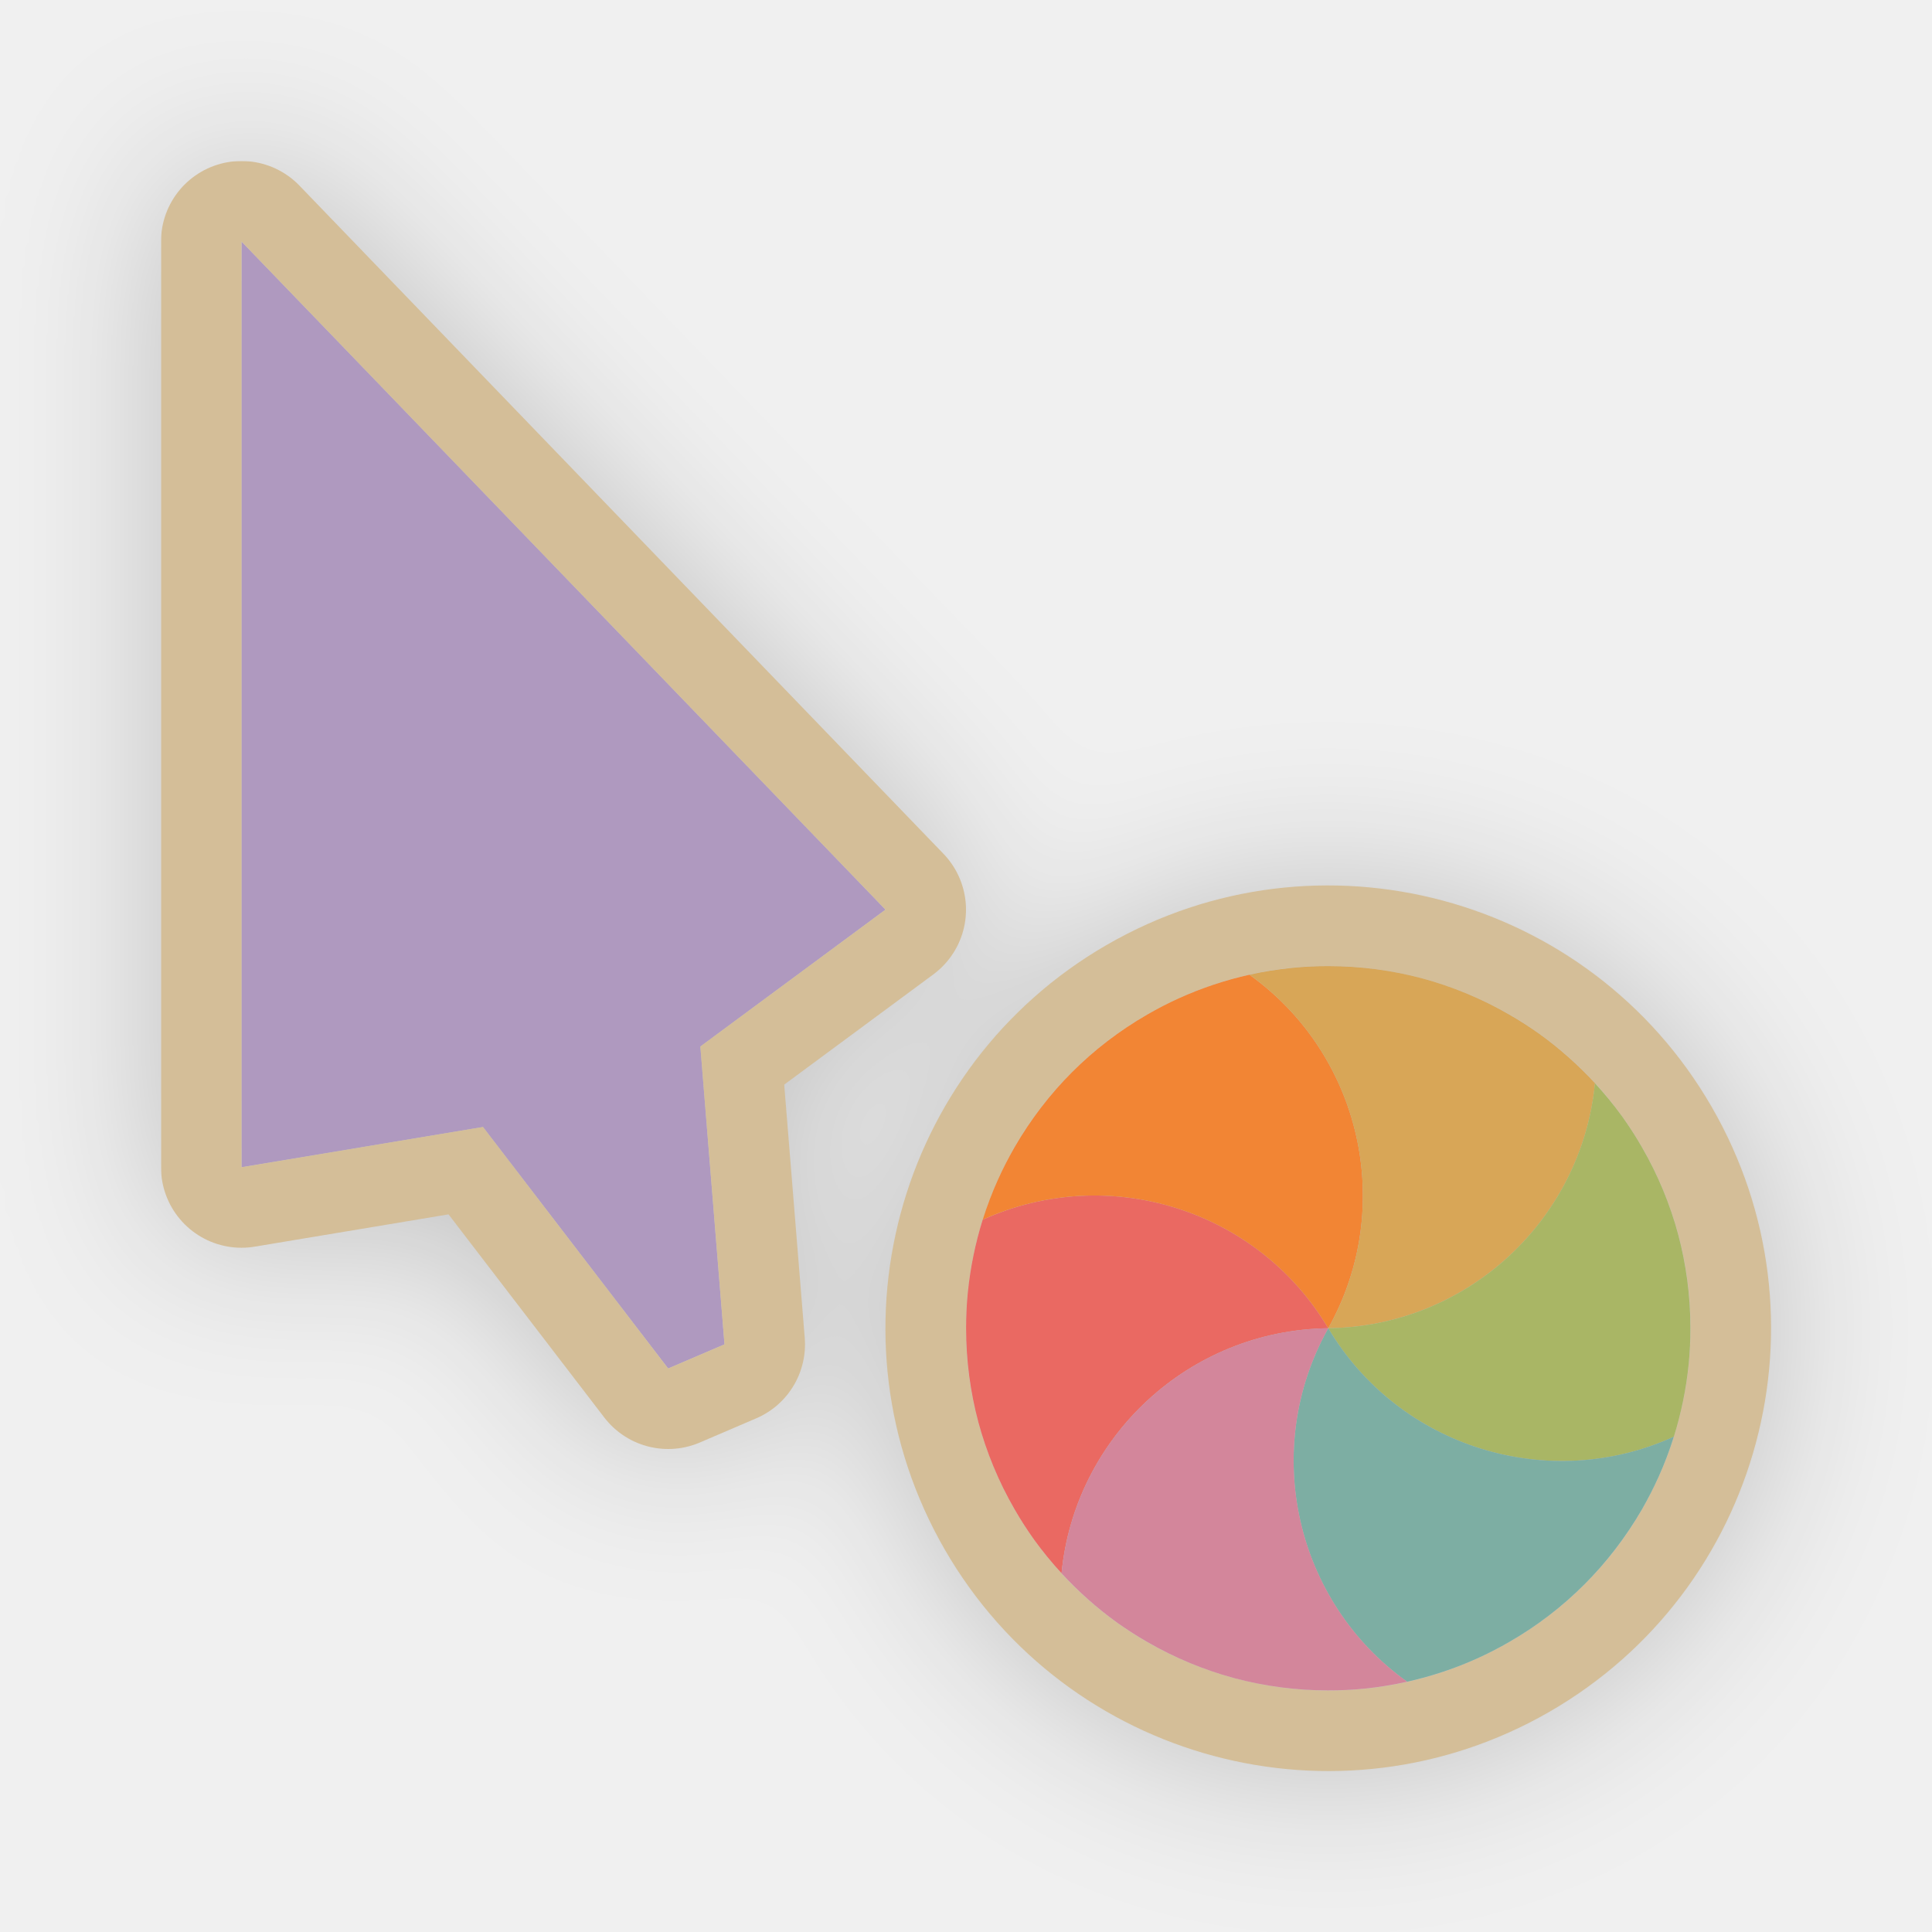
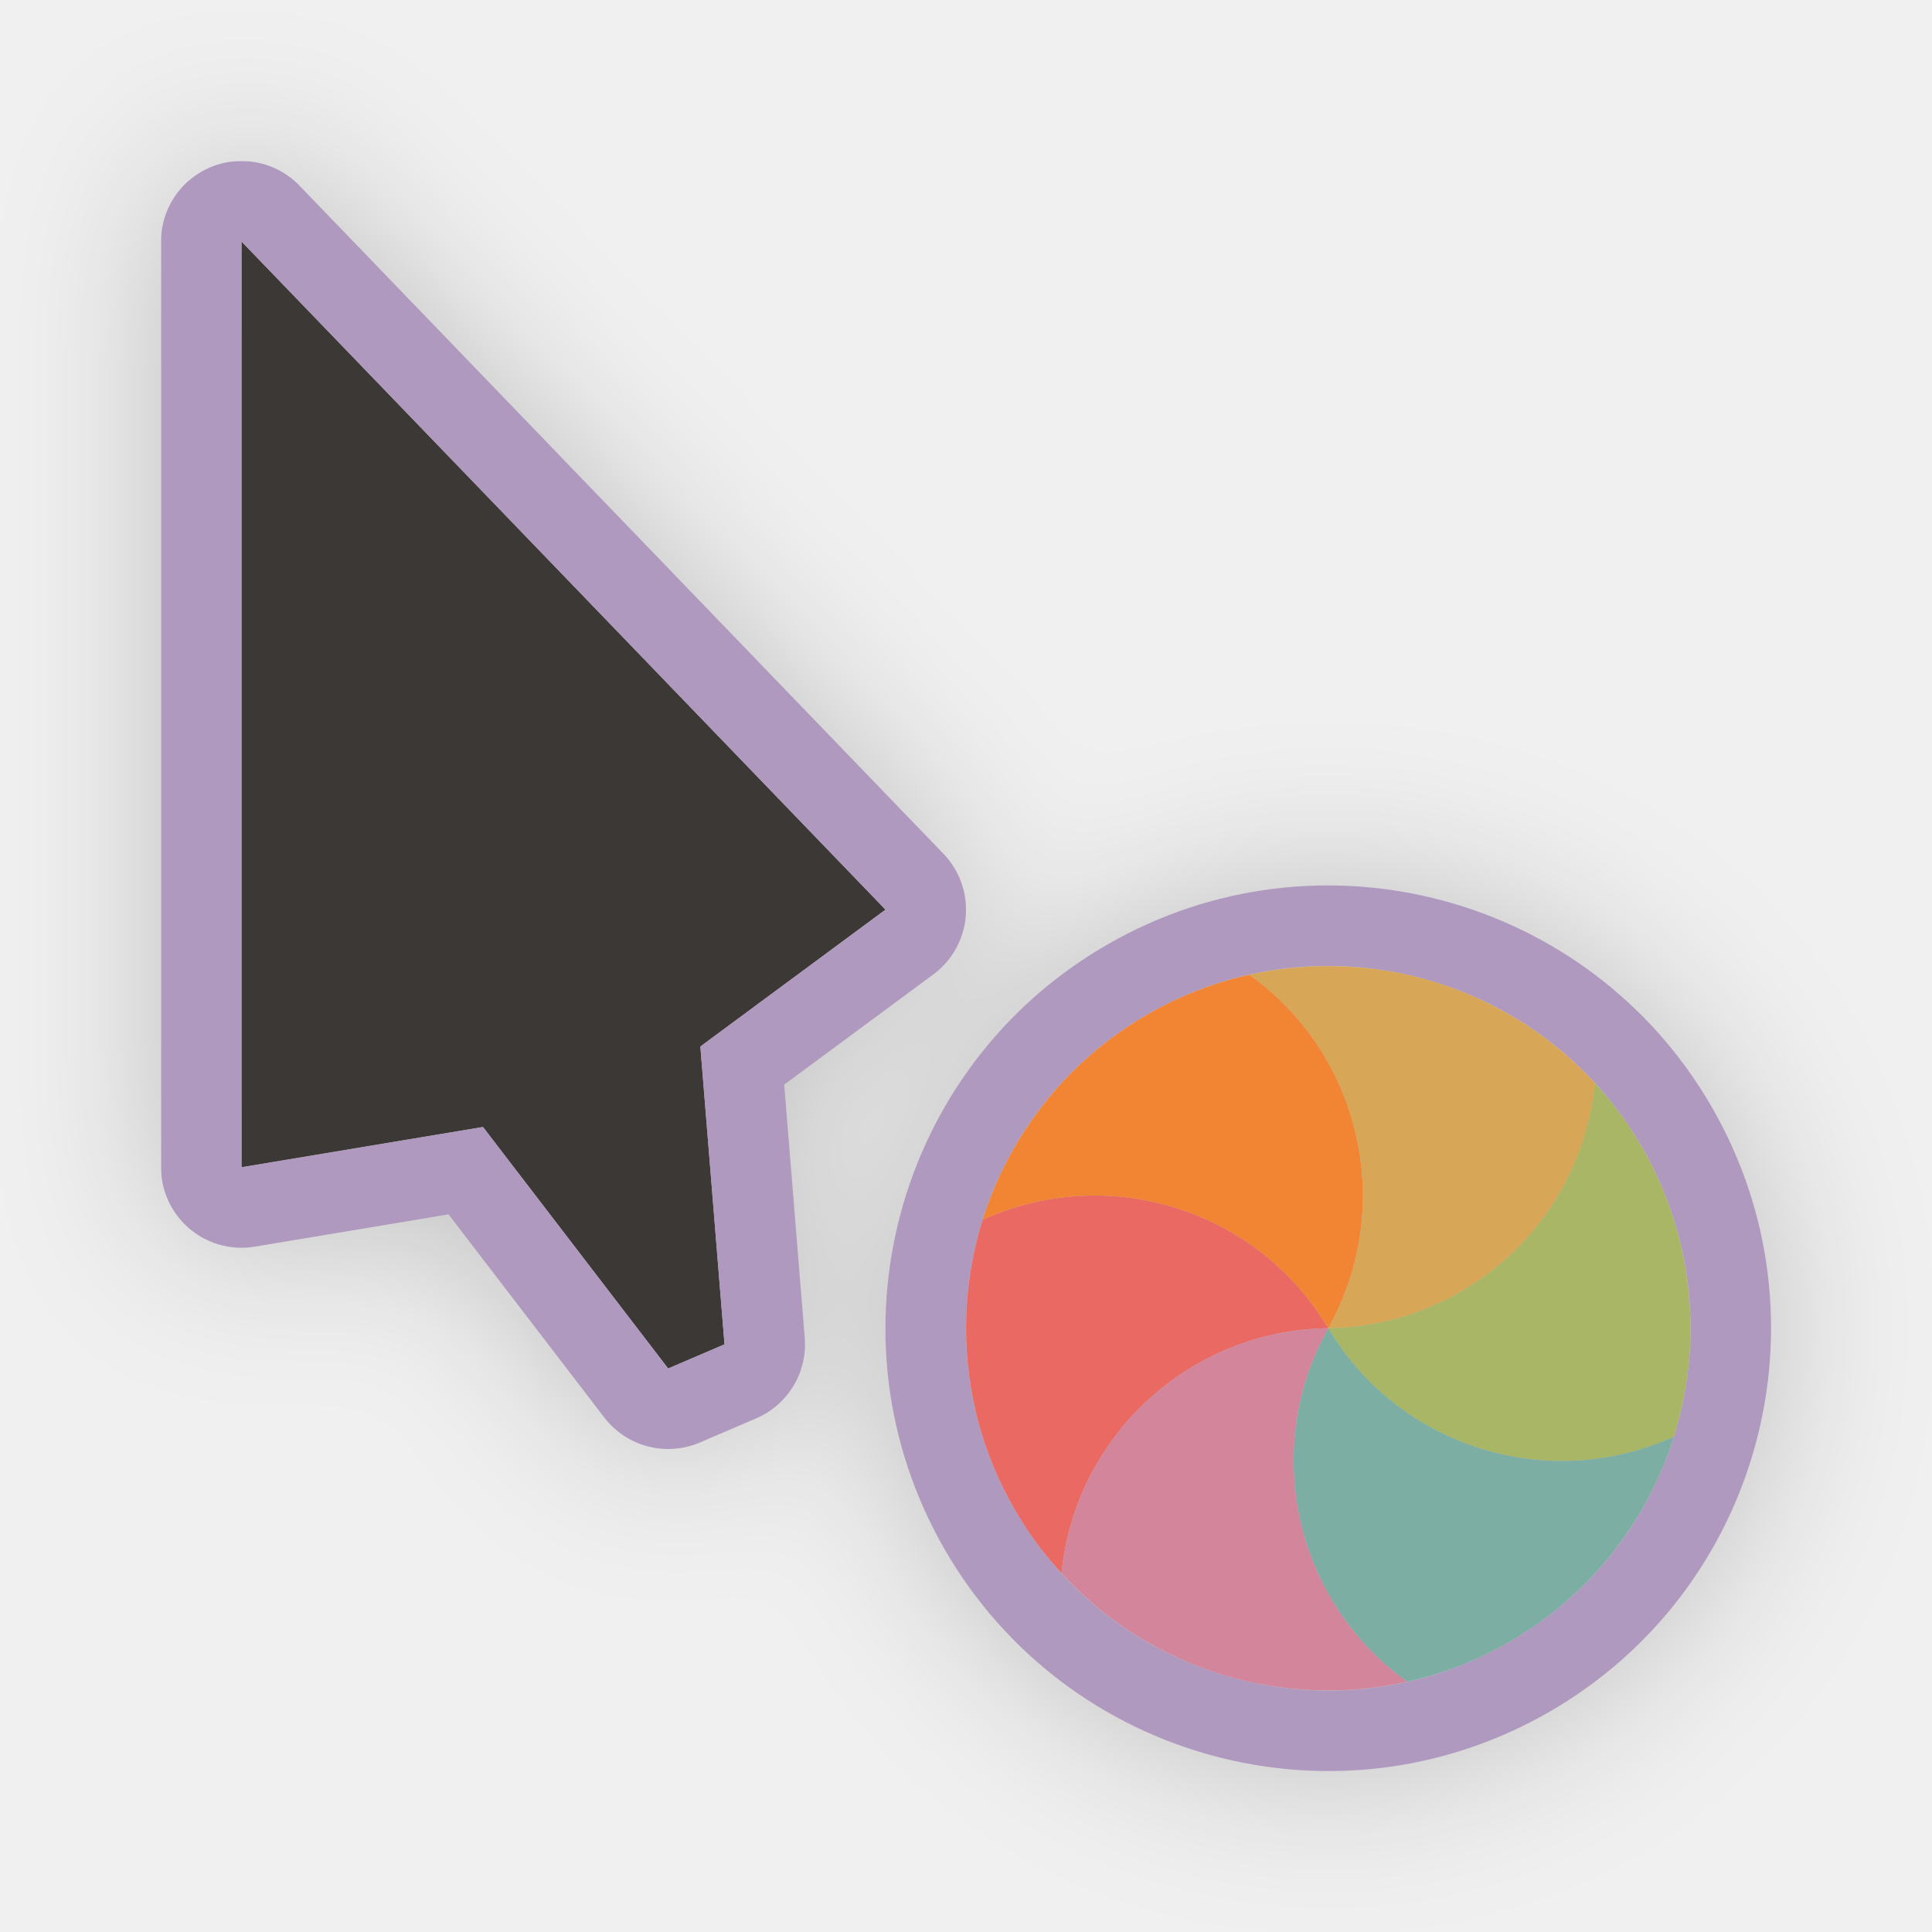
<svg xmlns="http://www.w3.org/2000/svg" width="24" height="24" viewBox="0 0 24 24" fill="none">
  <g clip-path="url(#clip0_182_7331)" filter="url(#filter0_d_182_7331)">
    <mask id="path-1-outside-1_182_7331" maskUnits="userSpaceOnUse" x="2" y="2" width="10" height="16" fill="black">
      <rect fill="white" x="2" y="2" width="10" height="16" />
      <path d="M11 11.3L3 3L3 14.5L6 14L8.3 17L9 16.7L8.7 13L11 11.3Z" />
    </mask>
-     <path d="M11 11.3L3 3L3 14.5L6 14L8.3 17L9 16.7L8.7 13L11 11.3Z" fill="#AF99BF" />
-     <path d="M11 11.3L3 3L3 14.5L6 14L8.3 17L9 16.7L8.7 13L11 11.3Z" stroke="#D4BE98" stroke-width="2" stroke-linejoin="round" mask="url(#path-1-outside-1_182_7331)" />
-     <circle cx="16.5" cy="16.5" r="5" transform="rotate(-120 16.5 16.5)" stroke="#D4BE98" stroke-linejoin="round" />
+     <path d="M11 11.3L3 3L3 14.5L6 14L8.3 17L9 16.7L8.7 13L11 11.3Z" fill="#3C3836" />
+     <path d="M11 11.3L3 3L3 14.5L6 14L8.3 17L9 16.7L8.7 13L11 11.3Z" stroke="#AF99BF" stroke-width="2" stroke-linejoin="round" mask="url(#path-1-outside-1_182_7331)" />
+     <circle cx="16.5" cy="16.5" r="5" transform="rotate(-120 16.5 16.5)" stroke="#AF99BF" stroke-linejoin="round" />
    <path d="M13.187 19.544C13.066 19.412 12.952 19.273 12.847 19.128C12.761 19.007 12.679 18.881 12.604 18.75C12.402 18.401 12.253 18.036 12.153 17.665C12.054 17.293 12.001 16.903 12.001 16.5C12.001 16.348 12.008 16.198 12.023 16.051C12.054 15.745 12.116 15.444 12.207 15.152C13.757 14.448 15.615 15.012 16.5 16.5C14.768 16.523 13.351 17.85 13.187 19.544Z" fill="#EA6962" />
    <path d="M12.207 15.152C12.261 14.982 12.324 14.814 12.398 14.651C12.459 14.515 12.528 14.382 12.603 14.251C12.805 13.902 13.046 13.59 13.318 13.318C13.59 13.046 13.902 12.805 14.25 12.604C14.382 12.528 14.515 12.459 14.651 12.398C14.93 12.272 15.222 12.175 15.521 12.108C16.906 13.098 17.346 14.989 16.5 16.5C15.614 15.012 13.757 14.448 12.207 15.152Z" fill="#F28534" />
    <path d="M15.521 12.108C15.695 12.069 15.872 12.041 16.051 12.023C16.198 12.008 16.348 12.001 16.5 12.001C16.903 12.001 17.293 12.054 17.665 12.153C18.036 12.253 18.401 12.402 18.75 12.604C18.881 12.679 19.007 12.761 19.128 12.847C19.377 13.027 19.606 13.231 19.814 13.456C19.649 15.15 18.232 16.477 16.5 16.5C17.346 14.989 16.905 13.098 15.521 12.108Z" fill="#D8A657" />
    <path d="M19.813 13.456C19.934 13.588 20.048 13.727 20.153 13.872C20.239 13.993 20.321 14.119 20.396 14.25C20.598 14.599 20.747 14.964 20.847 15.335C20.946 15.707 20.999 16.097 20.999 16.5C20.999 16.652 20.992 16.801 20.977 16.949C20.946 17.255 20.884 17.556 20.793 17.848C19.243 18.552 17.385 17.988 16.5 16.5C18.232 16.477 19.649 15.15 19.813 13.456Z" fill="#A9B665" />
    <path d="M20.793 17.847C20.739 18.018 20.676 18.186 20.602 18.349C20.541 18.485 20.472 18.618 20.397 18.75C20.195 19.098 19.954 19.41 19.682 19.682C19.41 19.954 19.099 20.195 18.75 20.396C18.618 20.472 18.485 20.541 18.349 20.602C18.07 20.728 17.778 20.825 17.479 20.891C16.095 19.902 15.654 18.011 16.5 16.5C17.386 17.988 19.244 18.552 20.793 17.847Z" fill="#7DAEA3" />
    <path d="M17.48 20.891C17.305 20.93 17.128 20.959 16.949 20.977C16.802 20.992 16.652 20.999 16.5 20.999C16.097 20.999 15.707 20.946 15.335 20.847C14.964 20.747 14.599 20.598 14.25 20.396C14.119 20.321 13.993 20.239 13.872 20.153C13.623 19.973 13.394 19.769 13.187 19.544C13.351 17.85 14.768 16.523 16.5 16.5C15.654 18.011 16.095 19.902 17.48 20.891Z" fill="#D3869B" />
  </g>
  <defs>
    <filter id="filter0_d_182_7331" x="-2" y="-2" width="28" height="28" filterUnits="userSpaceOnUse" color-interpolation-filters="sRGB">
      <feFlood flood-opacity="0" result="BackgroundImageFix" />
      <feColorMatrix in="SourceAlpha" type="matrix" values="0 0 0 0 0 0 0 0 0 0 0 0 0 0 0 0 0 0 127 0" result="hardAlpha" />
      <feOffset />
      <feGaussianBlur stdDeviation="1" />
      <feColorMatrix type="matrix" values="0 0 0 0 0 0 0 0 0 0 0 0 0 0 0 0 0 0 0.2 0" />
      <feBlend mode="normal" in2="BackgroundImageFix" result="effect1_dropShadow_182_7331" />
      <feBlend mode="normal" in="SourceGraphic" in2="effect1_dropShadow_182_7331" result="shape" />
    </filter>
    <clipPath id="clip0_182_7331">
      <rect width="24" height="24" fill="white" />
    </clipPath>
  </defs>
</svg>
